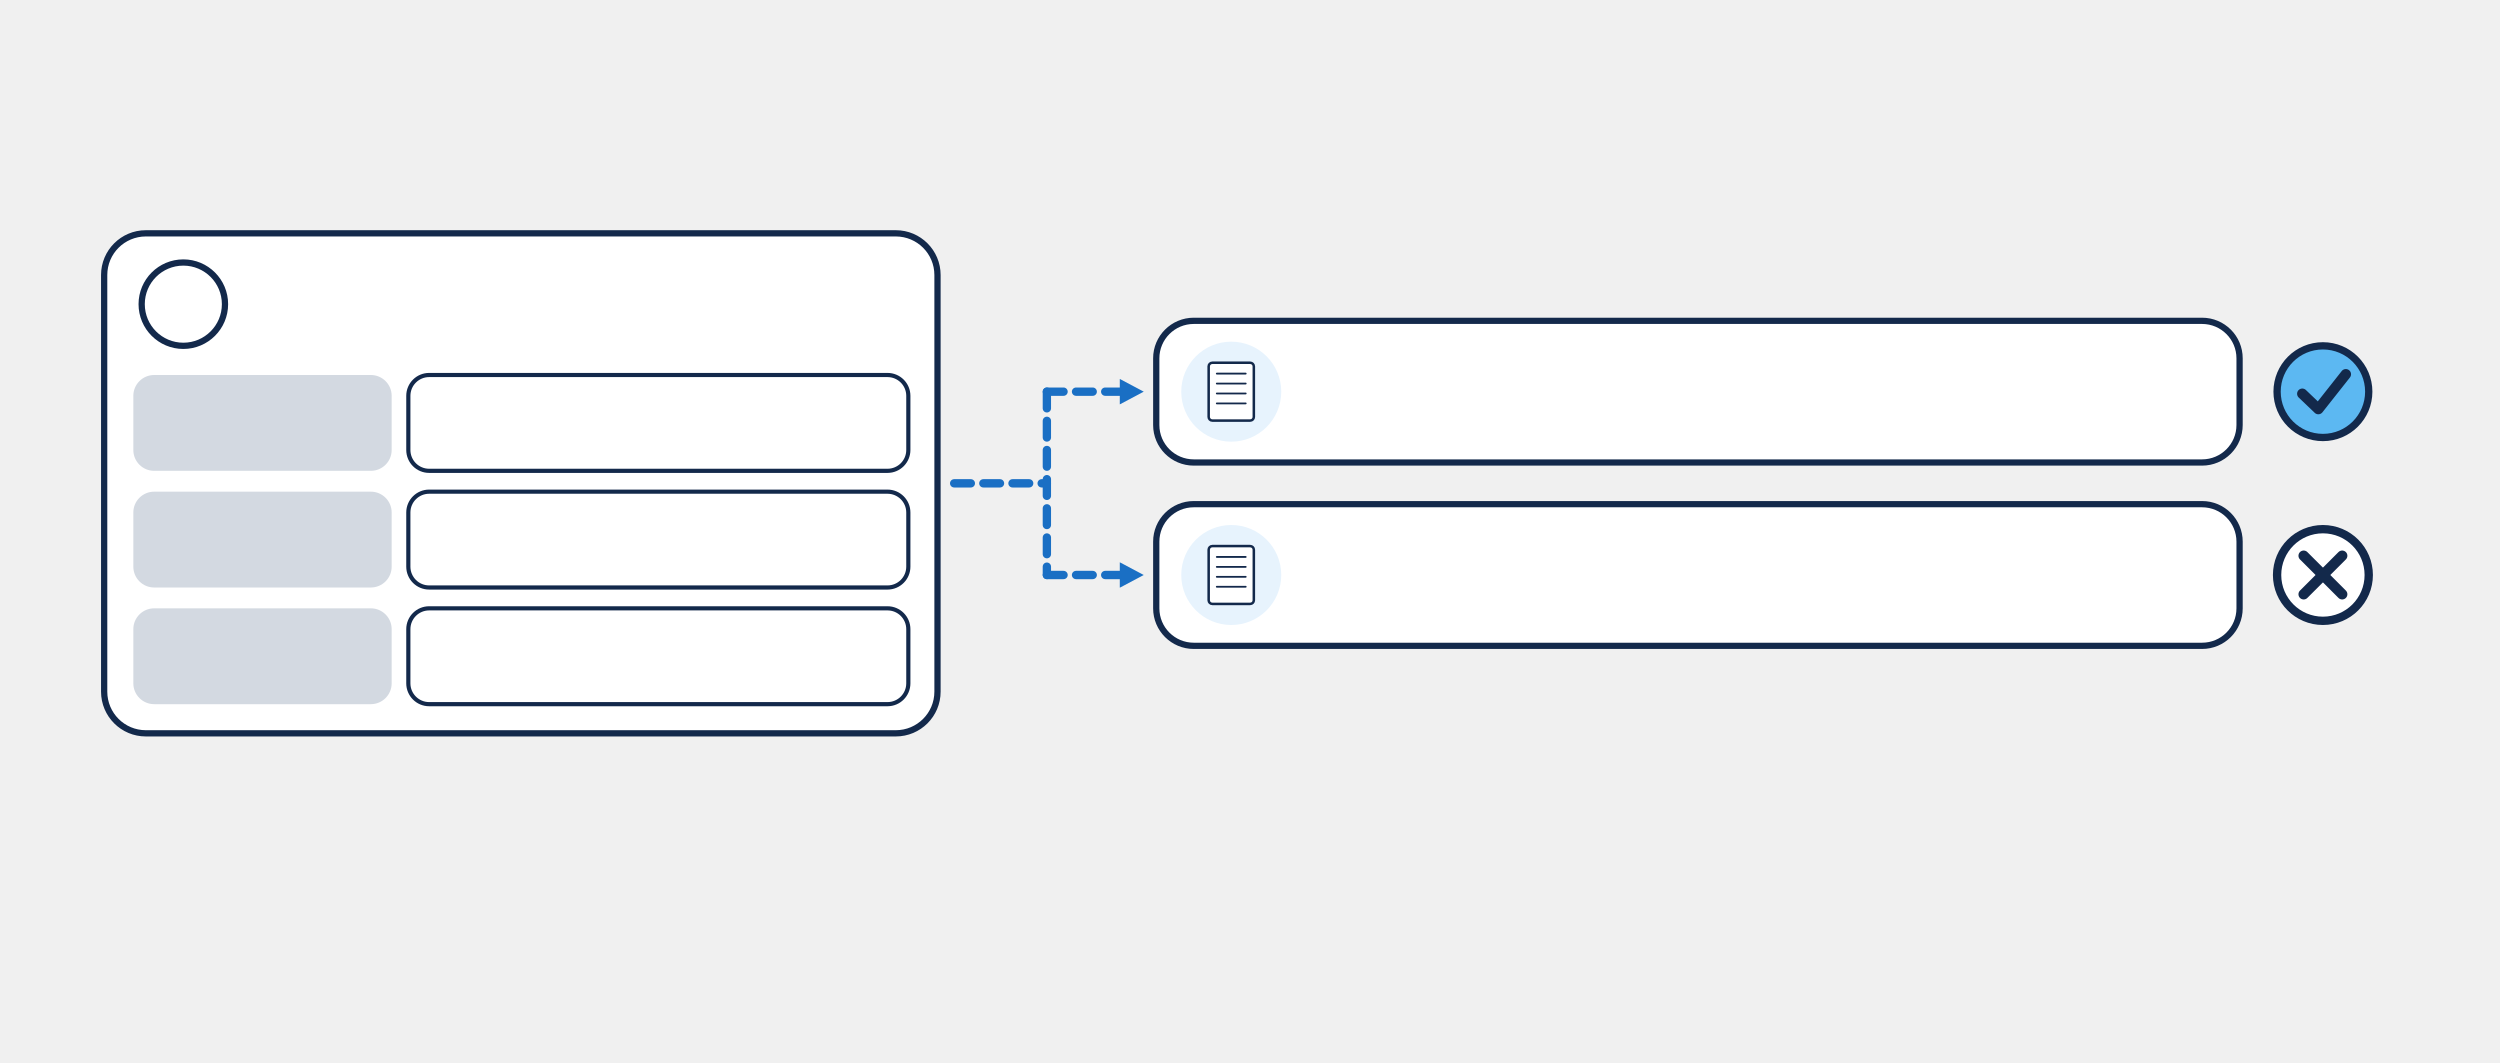
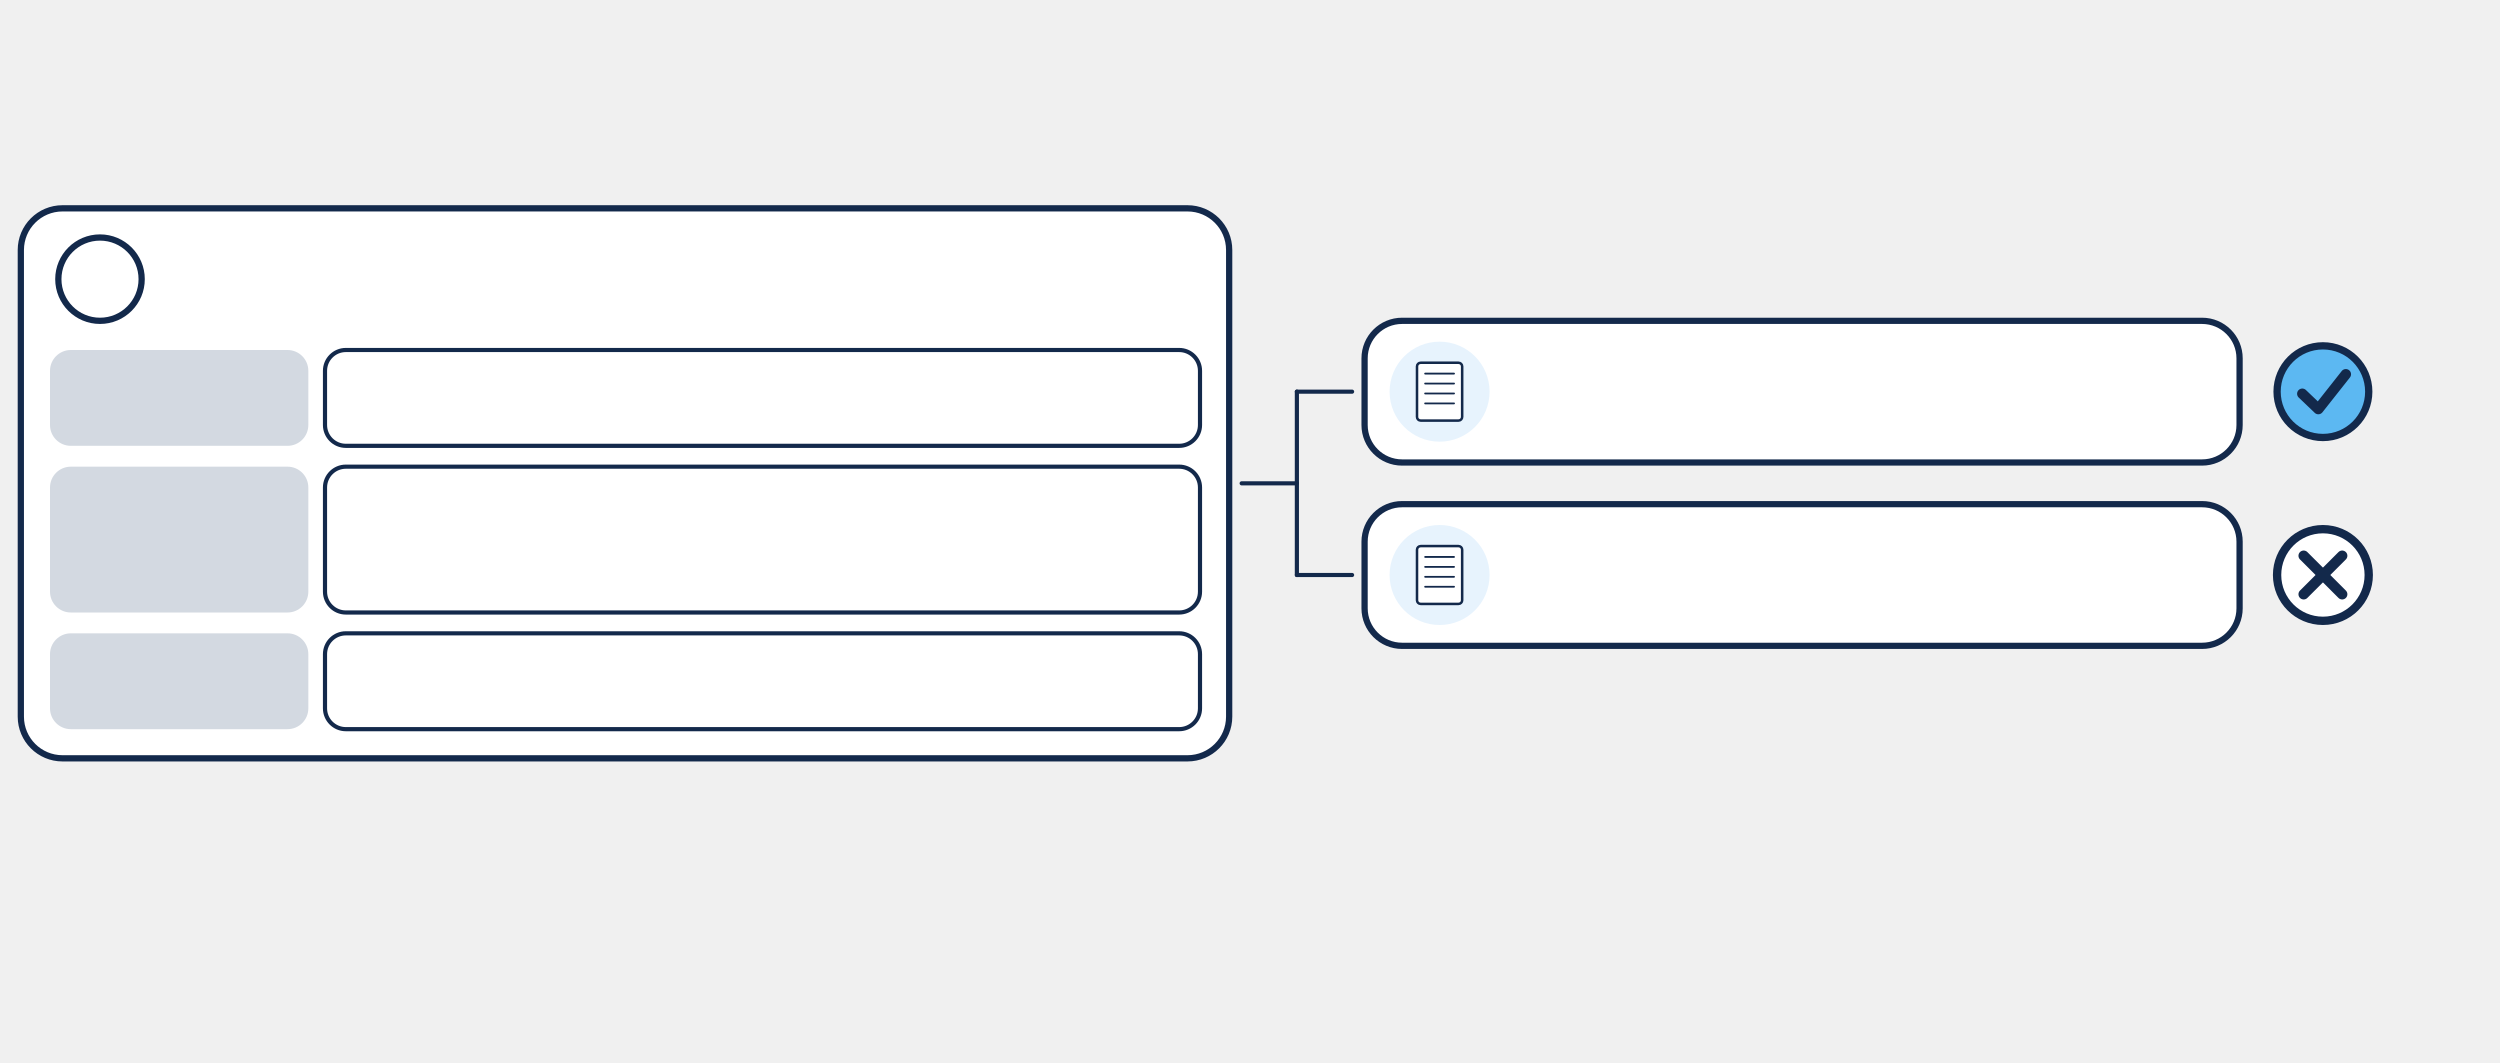
<svg xmlns="http://www.w3.org/2000/svg" viewBox="0 0 1200 510" width="1200" height="510">
-   <g transform="translate(0 118)">
-     <rect x="50.0" y="-6" width="400" height="240" rx="20" ry="20" fill="#FFFFFF" stroke="#13294B" stroke-width="3" stroke-linecap="round" stroke-linejoin="round" />
-     <circle cx="88.0" cy="28" r="20" fill="#FFFFFF" stroke="#13294B" stroke-width="3" stroke-linecap="round" stroke-linejoin="round" />
-     <rect x="64.0" y="62" width="124" height="46" rx="10" ry="10" fill="#D3D9E1" stroke="none" stroke-width="0" stroke-linecap="round" stroke-linejoin="round" />
-     <rect x="196.0" y="62" width="240" height="46" rx="10" ry="10" fill="#FFFFFF" stroke="#13294B" stroke-width="2" stroke-linecap="round" stroke-linejoin="round" />
-     <rect x="64.0" y="118" width="124" height="46" rx="10" ry="10" fill="#D3D9E1" stroke="none" stroke-width="0" stroke-linecap="round" stroke-linejoin="round" />
-     <rect x="196.0" y="118" width="240" height="46" rx="10" ry="10" fill="#FFFFFF" stroke="#13294B" stroke-width="2" stroke-linecap="round" stroke-linejoin="round" />
-     <rect x="64.0" y="174" width="124" height="46" rx="10" ry="10" fill="#D3D9E1" stroke="none" stroke-width="0" stroke-linecap="round" stroke-linejoin="round" />
-     <rect x="196.0" y="174" width="240" height="46" rx="10" ry="10" fill="#FFFFFF" stroke="#13294B" stroke-width="2" stroke-linecap="round" stroke-linejoin="round" />
-     <rect x="555" y="36.0" width="520" height="68" rx="18" ry="18" fill="#FFFFFF" stroke="#13294B" stroke-width="3" stroke-linecap="round" stroke-linejoin="round" />
-     <circle cx="591" cy="70" r="24" fill="#E7F3FD" stroke="none" stroke-width="0" stroke-linecap="round" stroke-linejoin="round" />
-     <g transform="translate(591 70) scale(0.2167742)">
+   <g transform="translate(0 100)">
+     <rect x="10" y="0" width="580" height="264" rx="20" ry="20" fill="#FFFFFF" stroke="#13294B" stroke-width="3" stroke-linecap="round" stroke-linejoin="round" />
+     <circle cx="48" cy="34" r="20" fill="#FFFFFF" stroke="#13294B" stroke-width="3" stroke-linecap="round" stroke-linejoin="round" />
+     <rect x="24" y="68" width="124" height="46" rx="10" ry="10" fill="#D3D9E1" stroke="none" stroke-width="0" stroke-linecap="round" stroke-linejoin="round" />
+     <rect x="156" y="68" width="420" height="46" rx="10" ry="10" fill="#FFFFFF" stroke="#13294B" stroke-width="2" stroke-linecap="round" stroke-linejoin="round" />
+     <rect x="24" y="124" width="124" height="70" rx="10" ry="10" fill="#D3D9E1" stroke="none" stroke-width="0" stroke-linecap="round" stroke-linejoin="round" />
+     <rect x="156" y="124" width="420" height="70" rx="10" ry="10" fill="#FFFFFF" stroke="#13294B" stroke-width="2" stroke-linecap="round" stroke-linejoin="round" />
+     <rect x="24" y="204" width="124" height="46" rx="10" ry="10" fill="#D3D9E1" stroke="none" stroke-width="0" stroke-linecap="round" stroke-linejoin="round" />
+     <rect x="156" y="204" width="420" height="46" rx="10" ry="10" fill="#FFFFFF" stroke="#13294B" stroke-width="2" stroke-linecap="round" stroke-linejoin="round" />
+     <rect x="655" y="54.0" width="420" height="68" rx="18" ry="18" fill="#FFFFFF" stroke="#13294B" stroke-width="3" stroke-linecap="round" stroke-linejoin="round" />
+     <circle cx="691" cy="88" r="24" fill="#E7F3FD" stroke="none" stroke-width="0" stroke-linecap="round" stroke-linejoin="round" />
+     <g transform="translate(691 88) scale(0.2167742)">
      <rect x="-50" y="-64" width="100" height="128" rx="8" ry="8" fill="#FFFFFF" stroke="#13294B" stroke-width="5.60" stroke-linecap="round" stroke-linejoin="round" />
      <line x1="-32" y1="-40" x2="32" y2="-40" stroke="#13294B" stroke-width="4.00" fill="none" stroke-linecap="round" stroke-linejoin="round" />
      <line x1="-32" y1="-18" x2="32" y2="-18" stroke="#13294B" stroke-width="4.00" fill="none" stroke-linecap="round" stroke-linejoin="round" />
      <line x1="-32" y1="4" x2="32" y2="4" stroke="#13294B" stroke-width="4.00" fill="none" stroke-linecap="round" stroke-linejoin="round" />
      <line x1="-32" y1="26" x2="32" y2="26" stroke="#13294B" stroke-width="4.00" fill="none" stroke-linecap="round" stroke-linejoin="round" />
    </g>
-     <circle cx="1115" cy="70" r="22" fill="#5CB8F2" stroke="#13294B" stroke-width="3.5" stroke-linecap="round" stroke-linejoin="round" />
-     <path d="M 1105.1,71 L 1112.8,78.36 L 1126.0,61.64" stroke="#13294B" stroke-width="5" fill="none" stroke-linecap="round" stroke-linejoin="round" />
-     <rect x="555" y="124.0" width="520" height="68" rx="18" ry="18" fill="#FFFFFF" stroke="#13294B" stroke-width="3" stroke-linecap="round" stroke-linejoin="round" />
-     <circle cx="591" cy="158" r="24" fill="#E7F3FD" stroke="none" stroke-width="0" stroke-linecap="round" stroke-linejoin="round" />
-     <g transform="translate(591 158) scale(0.2167742)">
+     <circle cx="1115" cy="88" r="22" fill="#5CB8F2" stroke="#13294B" stroke-width="3.5" stroke-linecap="round" stroke-linejoin="round" />
+     <path d="M 1105.1,89 L 1112.8,96.36 L 1126.0,79.64" stroke="#13294B" stroke-width="5" fill="none" stroke-linecap="round" stroke-linejoin="round" />
+     <rect x="655" y="142.0" width="420" height="68" rx="18" ry="18" fill="#FFFFFF" stroke="#13294B" stroke-width="3" stroke-linecap="round" stroke-linejoin="round" />
+     <circle cx="691" cy="176" r="24" fill="#E7F3FD" stroke="none" stroke-width="0" stroke-linecap="round" stroke-linejoin="round" />
+     <g transform="translate(691 176) scale(0.2167742)">
      <rect x="-50" y="-64" width="100" height="128" rx="8" ry="8" fill="#FFFFFF" stroke="#13294B" stroke-width="5.60" stroke-linecap="round" stroke-linejoin="round" />
      <line x1="-32" y1="-40" x2="32" y2="-40" stroke="#13294B" stroke-width="4.00" fill="none" stroke-linecap="round" stroke-linejoin="round" />
      <line x1="-32" y1="-18" x2="32" y2="-18" stroke="#13294B" stroke-width="4.00" fill="none" stroke-linecap="round" stroke-linejoin="round" />
      <line x1="-32" y1="4" x2="32" y2="4" stroke="#13294B" stroke-width="4.00" fill="none" stroke-linecap="round" stroke-linejoin="round" />
      <line x1="-32" y1="26" x2="32" y2="26" stroke="#13294B" stroke-width="4.00" fill="none" stroke-linecap="round" stroke-linejoin="round" />
    </g>
-     <circle cx="1115" cy="158" r="22" fill="#FFFFFF" stroke="#13294B" stroke-width="4" stroke-linecap="round" stroke-linejoin="round" />
-     <line x1="1105.76" y1="148.76" x2="1124.24" y2="167.24" stroke="#13294B" stroke-width="5" fill="none" stroke-linecap="round" stroke-linejoin="round" />
-     <line x1="1124.24" y1="148.76" x2="1105.76" y2="167.24" stroke="#13294B" stroke-width="5" fill="none" stroke-linecap="round" stroke-linejoin="round" />
-     <line x1="458.0" y1="114.0" x2="466.0" y2="114.0" stroke="#1A6FC4" stroke-width="4" fill="none" stroke-linecap="round" stroke-linejoin="round" />
-     <line x1="472.0" y1="114.0" x2="480.0" y2="114.0" stroke="#1A6FC4" stroke-width="4" fill="none" stroke-linecap="round" stroke-linejoin="round" />
-     <line x1="486.0" y1="114.0" x2="494.0" y2="114.0" stroke="#1A6FC4" stroke-width="4" fill="none" stroke-linecap="round" stroke-linejoin="round" />
-     <line x1="500.0" y1="114.0" x2="502.5" y2="114.0" stroke="#1A6FC4" stroke-width="4" fill="none" stroke-linecap="round" stroke-linejoin="round" />
-     <line x1="502.5" y1="70.0" x2="502.5" y2="78.0" stroke="#1A6FC4" stroke-width="4" fill="none" stroke-linecap="round" stroke-linejoin="round" />
-     <line x1="502.5" y1="84.0" x2="502.5" y2="92.0" stroke="#1A6FC4" stroke-width="4" fill="none" stroke-linecap="round" stroke-linejoin="round" />
-     <line x1="502.5" y1="98.0" x2="502.5" y2="106.0" stroke="#1A6FC4" stroke-width="4" fill="none" stroke-linecap="round" stroke-linejoin="round" />
-     <line x1="502.5" y1="112.0" x2="502.5" y2="120.0" stroke="#1A6FC4" stroke-width="4" fill="none" stroke-linecap="round" stroke-linejoin="round" />
-     <line x1="502.5" y1="126.0" x2="502.5" y2="134.0" stroke="#1A6FC4" stroke-width="4" fill="none" stroke-linecap="round" stroke-linejoin="round" />
-     <line x1="502.5" y1="140.0" x2="502.5" y2="148.0" stroke="#1A6FC4" stroke-width="4" fill="none" stroke-linecap="round" stroke-linejoin="round" />
-     <line x1="502.5" y1="154.0" x2="502.5" y2="158.0" stroke="#1A6FC4" stroke-width="4" fill="none" stroke-linecap="round" stroke-linejoin="round" />
-     <line x1="502.5" y1="70.0" x2="510.5" y2="70.0" stroke="#1A6FC4" stroke-width="4" fill="none" stroke-linecap="round" stroke-linejoin="round" />
-     <line x1="516.5" y1="70.0" x2="524.5" y2="70.0" stroke="#1A6FC4" stroke-width="4" fill="none" stroke-linecap="round" stroke-linejoin="round" />
-     <line x1="530.5" y1="70.0" x2="538.5" y2="70.0" stroke="#1A6FC4" stroke-width="4" fill="none" stroke-linecap="round" stroke-linejoin="round" />
-     <polygon points="549.0,70.0 537.5,76.1 537.5,63.9" fill="#1A6FC4" stroke="none" stroke-width="0" stroke-linecap="round" stroke-linejoin="round" />
-     <line x1="502.5" y1="158.0" x2="510.5" y2="158.0" stroke="#1A6FC4" stroke-width="4" fill="none" stroke-linecap="round" stroke-linejoin="round" />
-     <line x1="516.5" y1="158.0" x2="524.5" y2="158.0" stroke="#1A6FC4" stroke-width="4" fill="none" stroke-linecap="round" stroke-linejoin="round" />
-     <line x1="530.5" y1="158.0" x2="538.5" y2="158.0" stroke="#1A6FC4" stroke-width="4" fill="none" stroke-linecap="round" stroke-linejoin="round" />
-     <polygon points="549.0,158.0 537.5,164.1 537.5,151.9" fill="#1A6FC4" stroke="none" stroke-width="0" stroke-linecap="round" stroke-linejoin="round" />
+     <circle cx="1115" cy="176" r="22" fill="#FFFFFF" stroke="#13294B" stroke-width="4" stroke-linecap="round" stroke-linejoin="round" />
+     <line x1="1105.76" y1="166.76" x2="1124.24" y2="185.24" stroke="#13294B" stroke-width="5" fill="none" stroke-linecap="round" stroke-linejoin="round" />
+     <line x1="1124.24" y1="166.76" x2="1105.76" y2="185.24" stroke="#13294B" stroke-width="5" fill="none" stroke-linecap="round" stroke-linejoin="round" />
+     <line x1="596" y1="132.0" x2="622.5" y2="132.0" stroke="#13294B" stroke-width="2" fill="none" stroke-linecap="round" stroke-linejoin="round" />
+     <line x1="622.5" y1="88" x2="622.5" y2="176" stroke="#13294B" stroke-width="2" fill="none" stroke-linecap="round" stroke-linejoin="round" />
+     <line x1="622.5" y1="88" x2="649" y2="88" stroke="#13294B" stroke-width="2" fill="none" stroke-linecap="round" stroke-linejoin="round" />
+     <line x1="622.5" y1="176" x2="649" y2="176" stroke="#13294B" stroke-width="2" fill="none" stroke-linecap="round" stroke-linejoin="round" />
  </g>
</svg>
